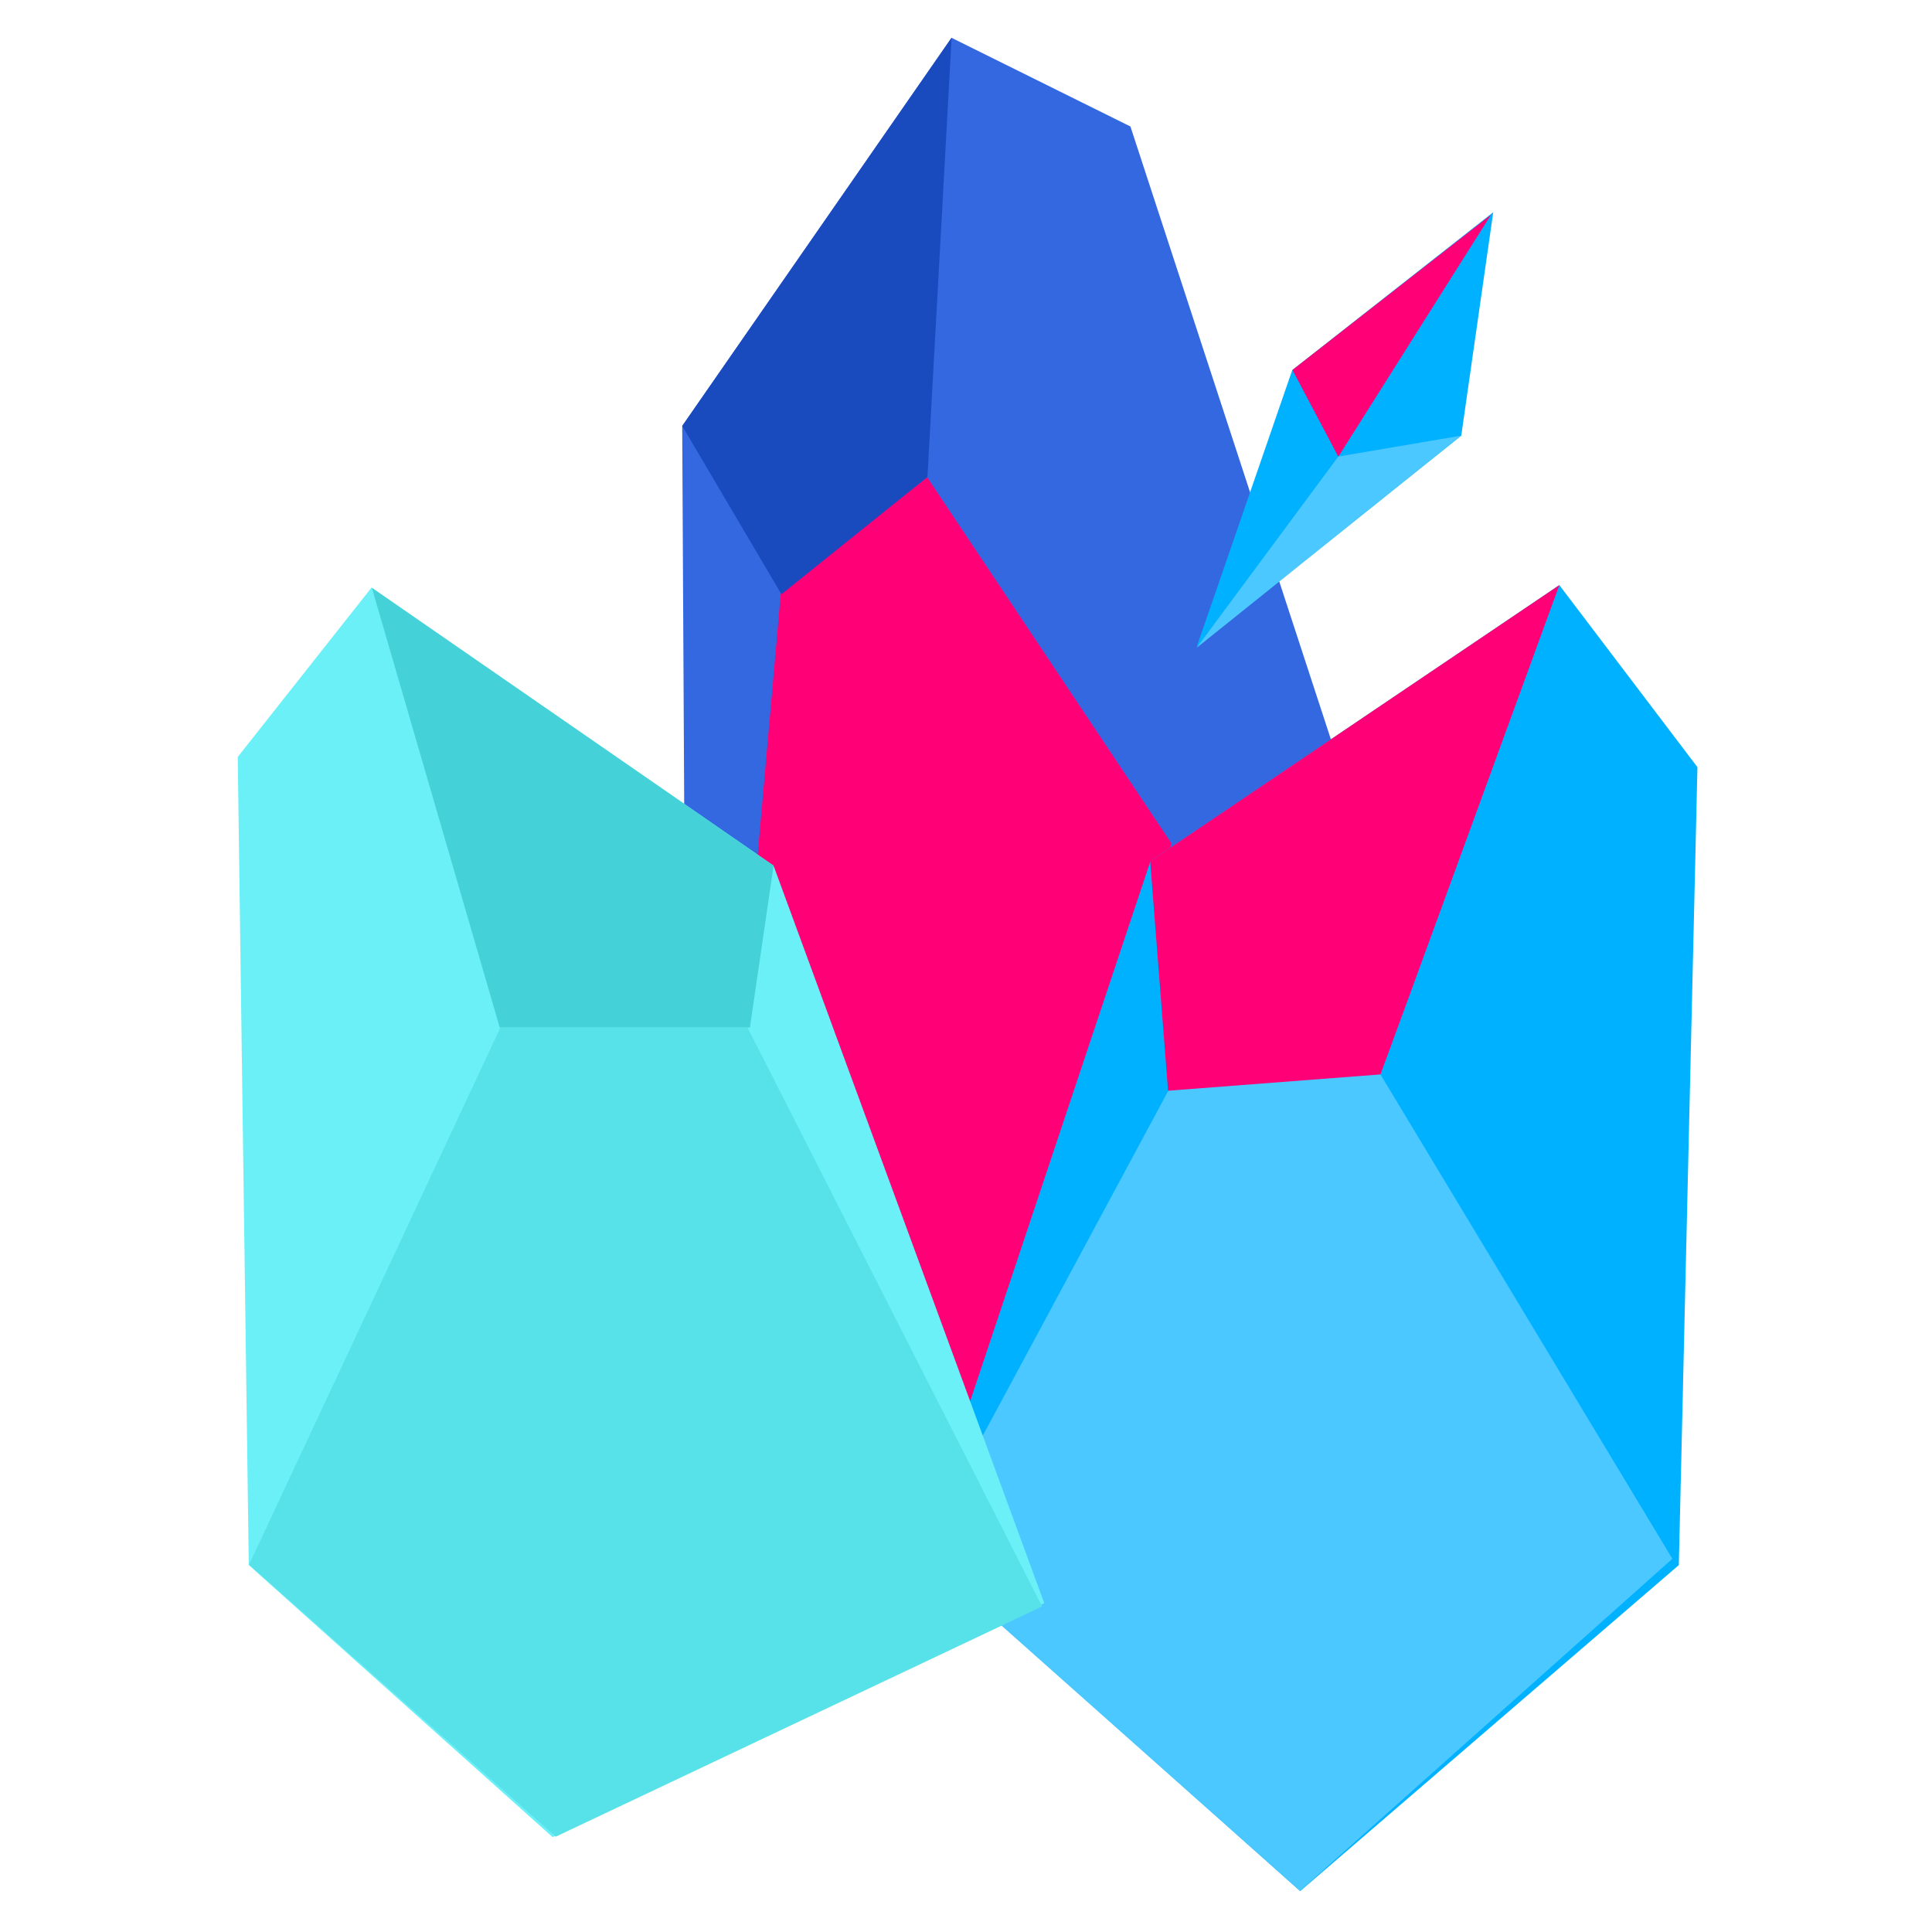
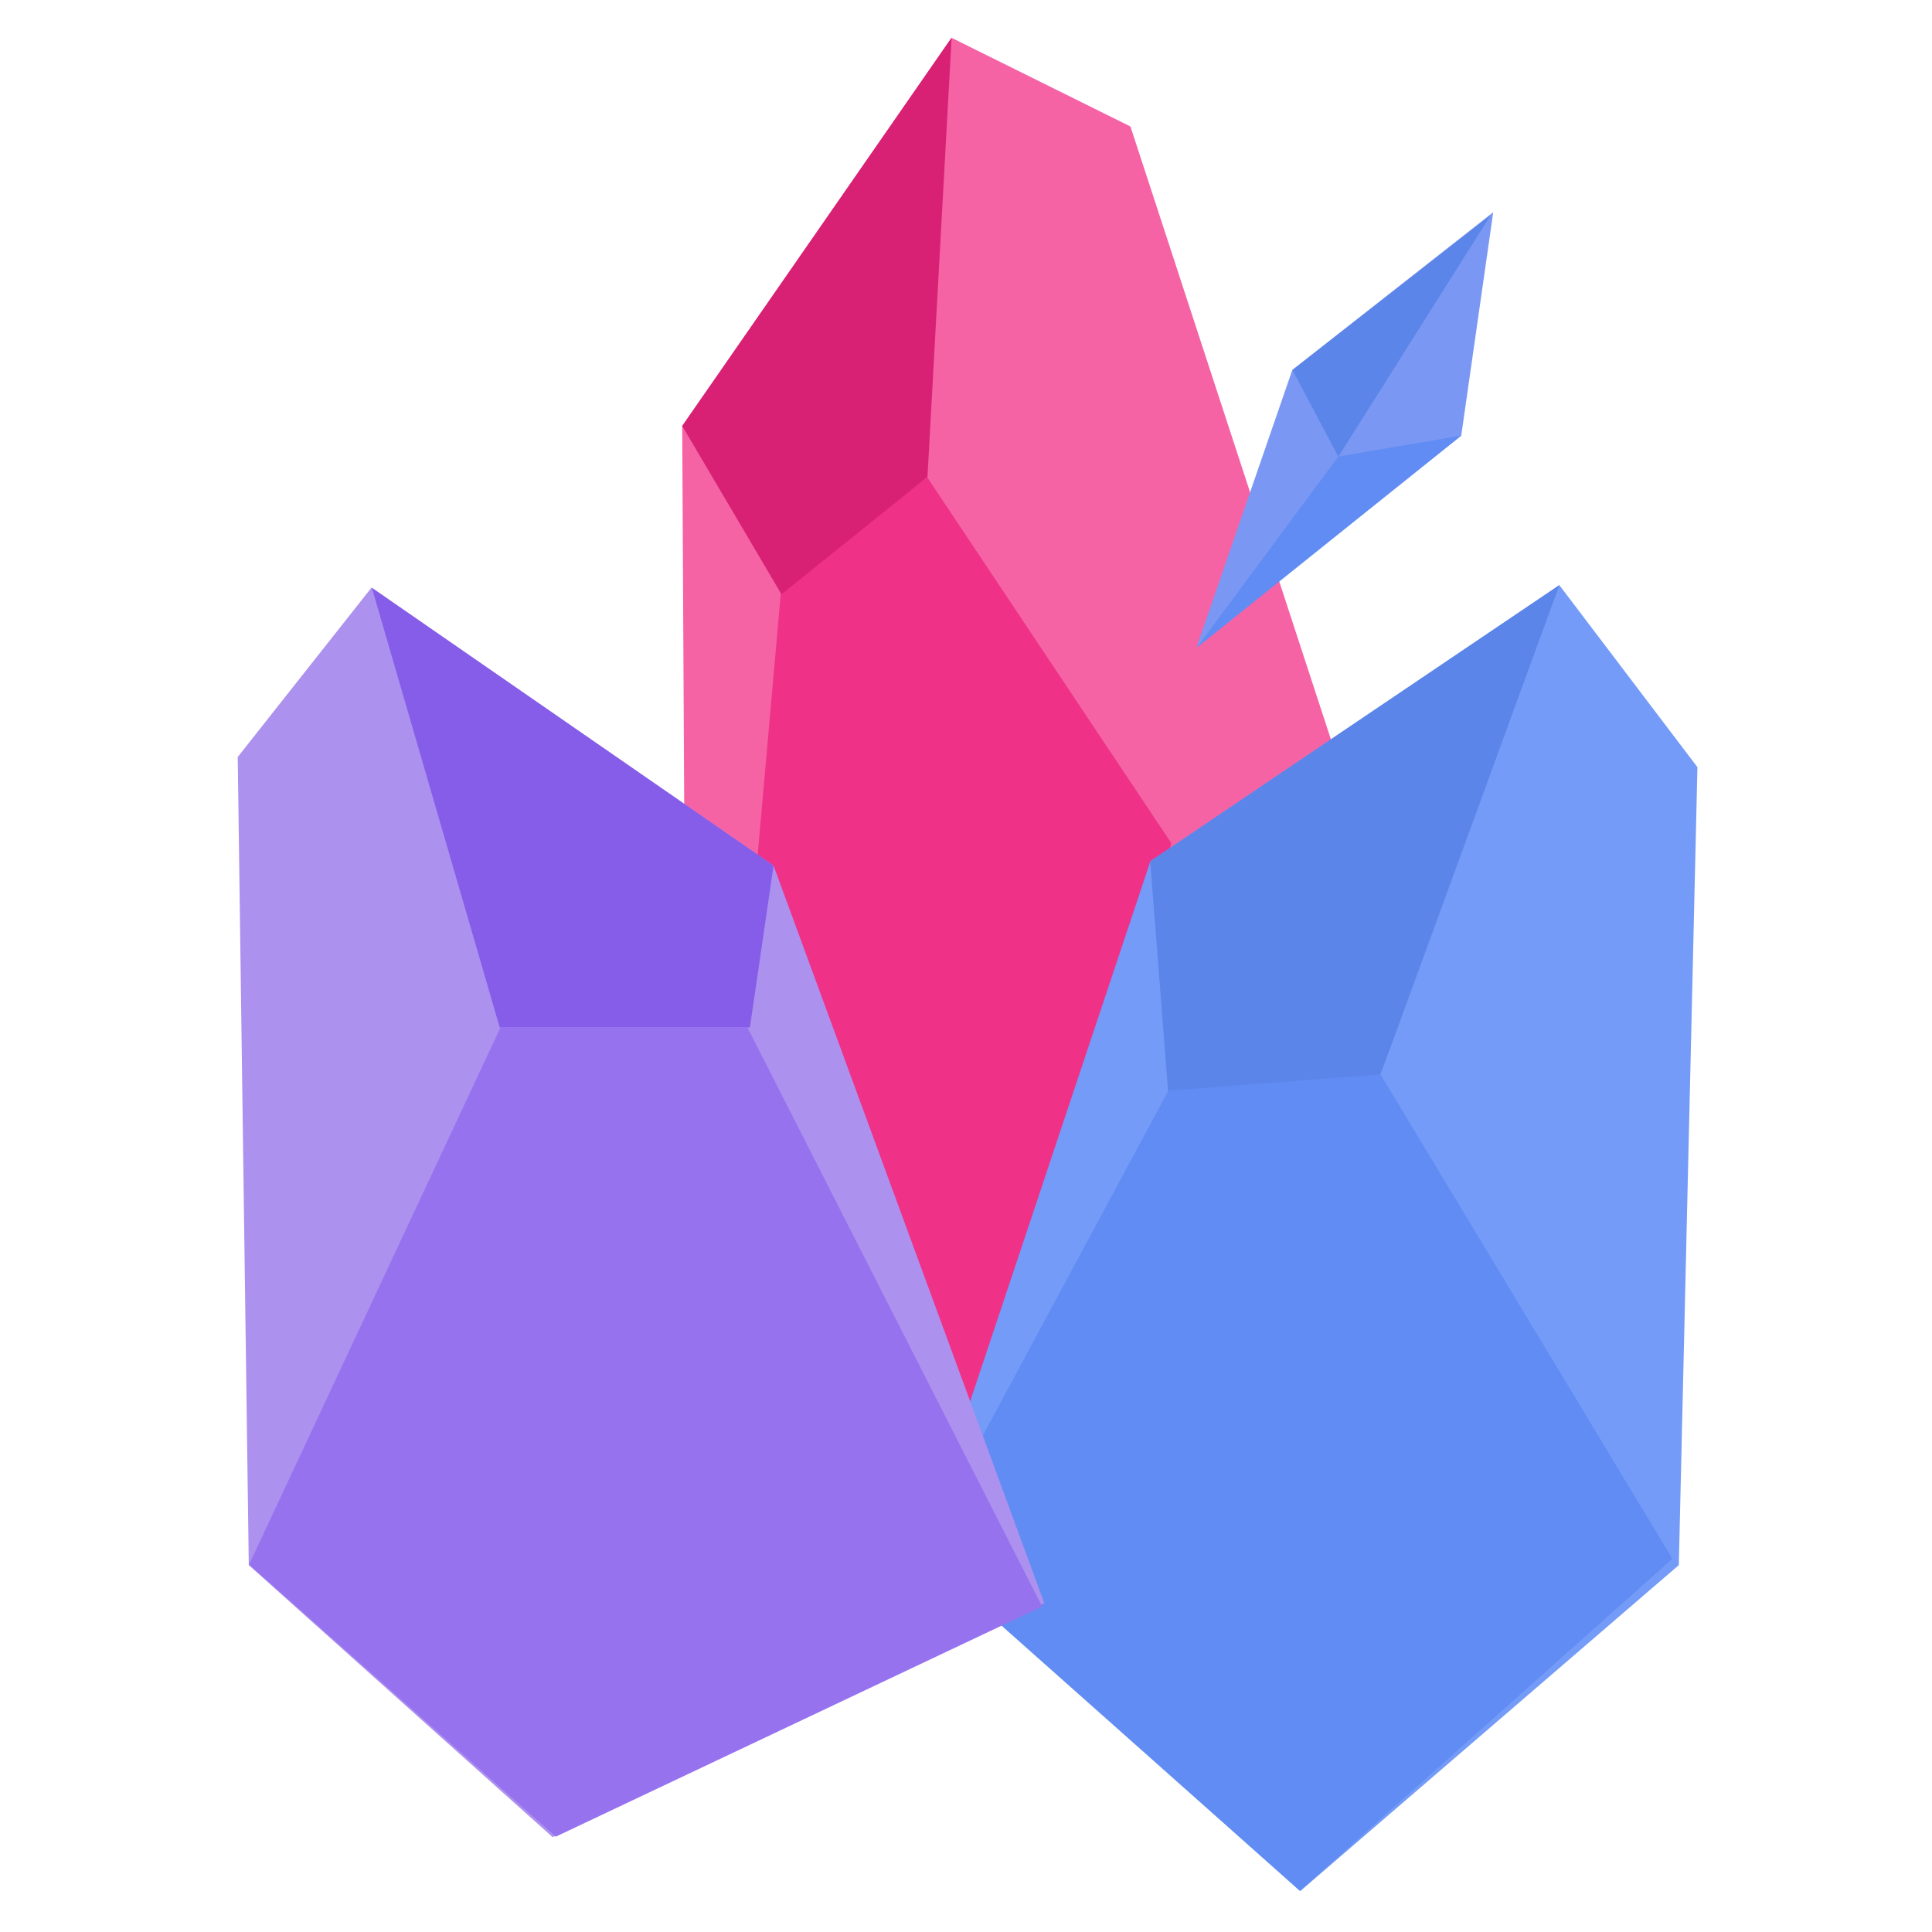
- <svg xmlns="http://www.w3.org/2000/svg" width="64" height="64" viewBox="0 0 64 64">
+ <svg xmlns="http://www.w3.org/2000/svg" width="512" height="512" viewBox="0 0 512 512">
  <defs>
-     <style>
-             .a { fill: none; }
-             .b { fill: #3468e1; }
-             .c { fill: #FF0077; }
-             .d { fill: #194bbf; }
-             .e { fill: #00b1ff; }
-             .f { fill: #FF0077; }
-             .g { fill: #4bc8ff; }
-             .h { fill: #6bf0f7; }
-             .i { fill: #45d1d8; }
-             .j { fill: #57e1e8; }
-         </style>
+     <style>.a{fill:none;}.b{fill:#f563a5;}.c{fill:#ef3187;}.d{fill:#d82174;}.e{fill:#749bf7;}.f{fill:#5b85e8;}.g{fill:#618cf3;}.h{fill:#ad91ef;}.i{fill:#865de9;}.j{fill:#9772ef;}.k{fill:#7a98f3;}</style>
  </defs>
-   <rect class="a" width="64" height="64" />
-   <g transform="translate(22.599 1.25)">
-     <path class="b" d="M244.415,199.208l-8.924,12.861.092,17.5,8.833,20.788,4.976.6,8.123-26.873-7.176-21.939Z" transform="translate(-235.491 -199.205)" />
-     <path class="c" d="M246.512,234l-4.844,3.78-1.127,12.743,6.813,14.8,3.249-1.267,3.994-17.938Z" transform="translate(-238.396 -219.439)" />
-     <path class="d" d="M189.5,34.5l8.925-12.864-.8,14.555-4.838,3.886Z" transform="translate(-189.5 -21.641)" />
-   </g>
-   <g transform="translate(30.47 19.384)">
-     <path class="e" d="M322.566,359.379l-12.543,10.8-12.6-11.232,7.639-22.886,13.546-9.146,4.575,6.032Z" transform="translate(-297.423 -326.917)" />
-     <path class="f" d="M631.333,36.075l-13.552,9.147.6,7.706s7.011-.639,7.02-.629S631.333,36.075,631.333,36.075Z" transform="translate(-610.149 -36.075)" />
-     <path class="g" d="M252.982,310.853l-12.6-11.195,8.236-15.312,7.028-.539,9.67,16.045Z" transform="translate(-240.386 -267.599)" />
-   </g>
-   <g transform="translate(7.875 19.464)">
-     <path class="h" d="M68.624,278.688,64.191,284.3l.366,26.769,10.065,9.013,16.287-7.751L81.941,287.9Z" transform="translate(-64.191 -278.688)" />
-     <path class="i" d="M-277.687-36.247l4.235,14.563h8.288l.784-5.361Z" transform="translate(282.131 36.256)" />
-     <path class="j" d="M89.029,271.925H97.21l9.761,19.181L90.86,298.731,80.7,289.72Z" transform="translate(-80.325 -257.353)" />
-   </g>
-   <g transform="matrix(0.819, 0.574, -0.574, 0.819, 46.551, 4.767)">
-     <path class="e" d="M3.944,17.229,0,8.363,1.3,0,5.575,6.133Z" transform="translate(2.398 0) rotate(8)" />
-     <path class="f" d="M1.3,0,3.072,9.308,0,8.243Z" transform="translate(2.385 0.113) rotate(8)" />
-     <path class="g" d="M2.505,0,0,3.285l.893,7.831Z" transform="translate(4.584 6.5) rotate(8)" />
+   <g transform="translate(-147 -290)">
+     <g transform="translate(147 290)">
+       <rect class="a" width="512" height="512" />
+       <g transform="translate(180.792 9.96)">
+         <path class="b" d="M306.883,199.208,235.491,302.1l.736,140,70.664,166.3,39.808,4.8,64.984-214.984L354.275,222.7Z" transform="translate(-235.491 -199.144)" />
+         <path class="c" d="M288.309,234l-38.752,30.24-9.016,101.944,54.5,118.4,25.992-10.136,31.952-143.5Z" transform="translate(-223.381 -117.472)" />
+         <path class="d" d="M189.5,124.548,260.9,21.636l-6.4,116.44-38.7,31.088Z" transform="translate(-189.5 -21.636)" />
+       </g>
+       <g transform="translate(243.728 155.056)">
+         <path class="e" d="M498.567,586.627l-100.344,86.4-100.8-89.856,61.112-183.088L466.9,326.915l36.6,48.256Z" transform="translate(-297.391 -326.915)" />
+         <path class="f" d="M726.2,36.075,617.781,109.251l4.8,61.648s56.088-5.112,56.16-5.032S726.2,36.075,726.2,36.075Z" transform="translate(-556.693 -36.059)" />
+         <path class="g" d="M341.182,500.175l-100.8-89.56,65.888-122.5,56.224-4.312,77.36,128.36Z" transform="translate(-240.382 -154.127)" />
+       </g>
+       <g transform="translate(63 155.712)">
+         <path class="h" d="M99.655,278.688l-35.464,44.9,2.928,214.152,80.52,72.1,130.3-62.008L206.191,352.384Z" transform="translate(-64.191 -278.688)" />
+         <path class="i" d="M-277.687-36.247l33.88,116.5h66.3l6.272-42.888Z" transform="translate(313.239 36.319)" />
+         <path class="j" d="M147.332,271.925H212.78l78.088,153.448-128.888,61L80.7,414.285Z" transform="translate(-77.7 -155.349)" />
+       </g>
+       <g transform="translate(372.41 38.137) rotate(35.025)">
+         <path class="k" d="M31.552,137.832,0,66.9,10.4,0,44.6,49.064Z" transform="translate(19.182 0) rotate(8)" />
+         <path class="f" d="M10.4,0,24.576,74.464,0,65.944Z" transform="translate(19.078 0.904) rotate(8)" />
+         <path class="g" d="M20.04,0,0,26.28,7.144,88.928Z" transform="translate(36.67 52) rotate(8)" />
+       </g>
+     </g>
  </g>
</svg>
